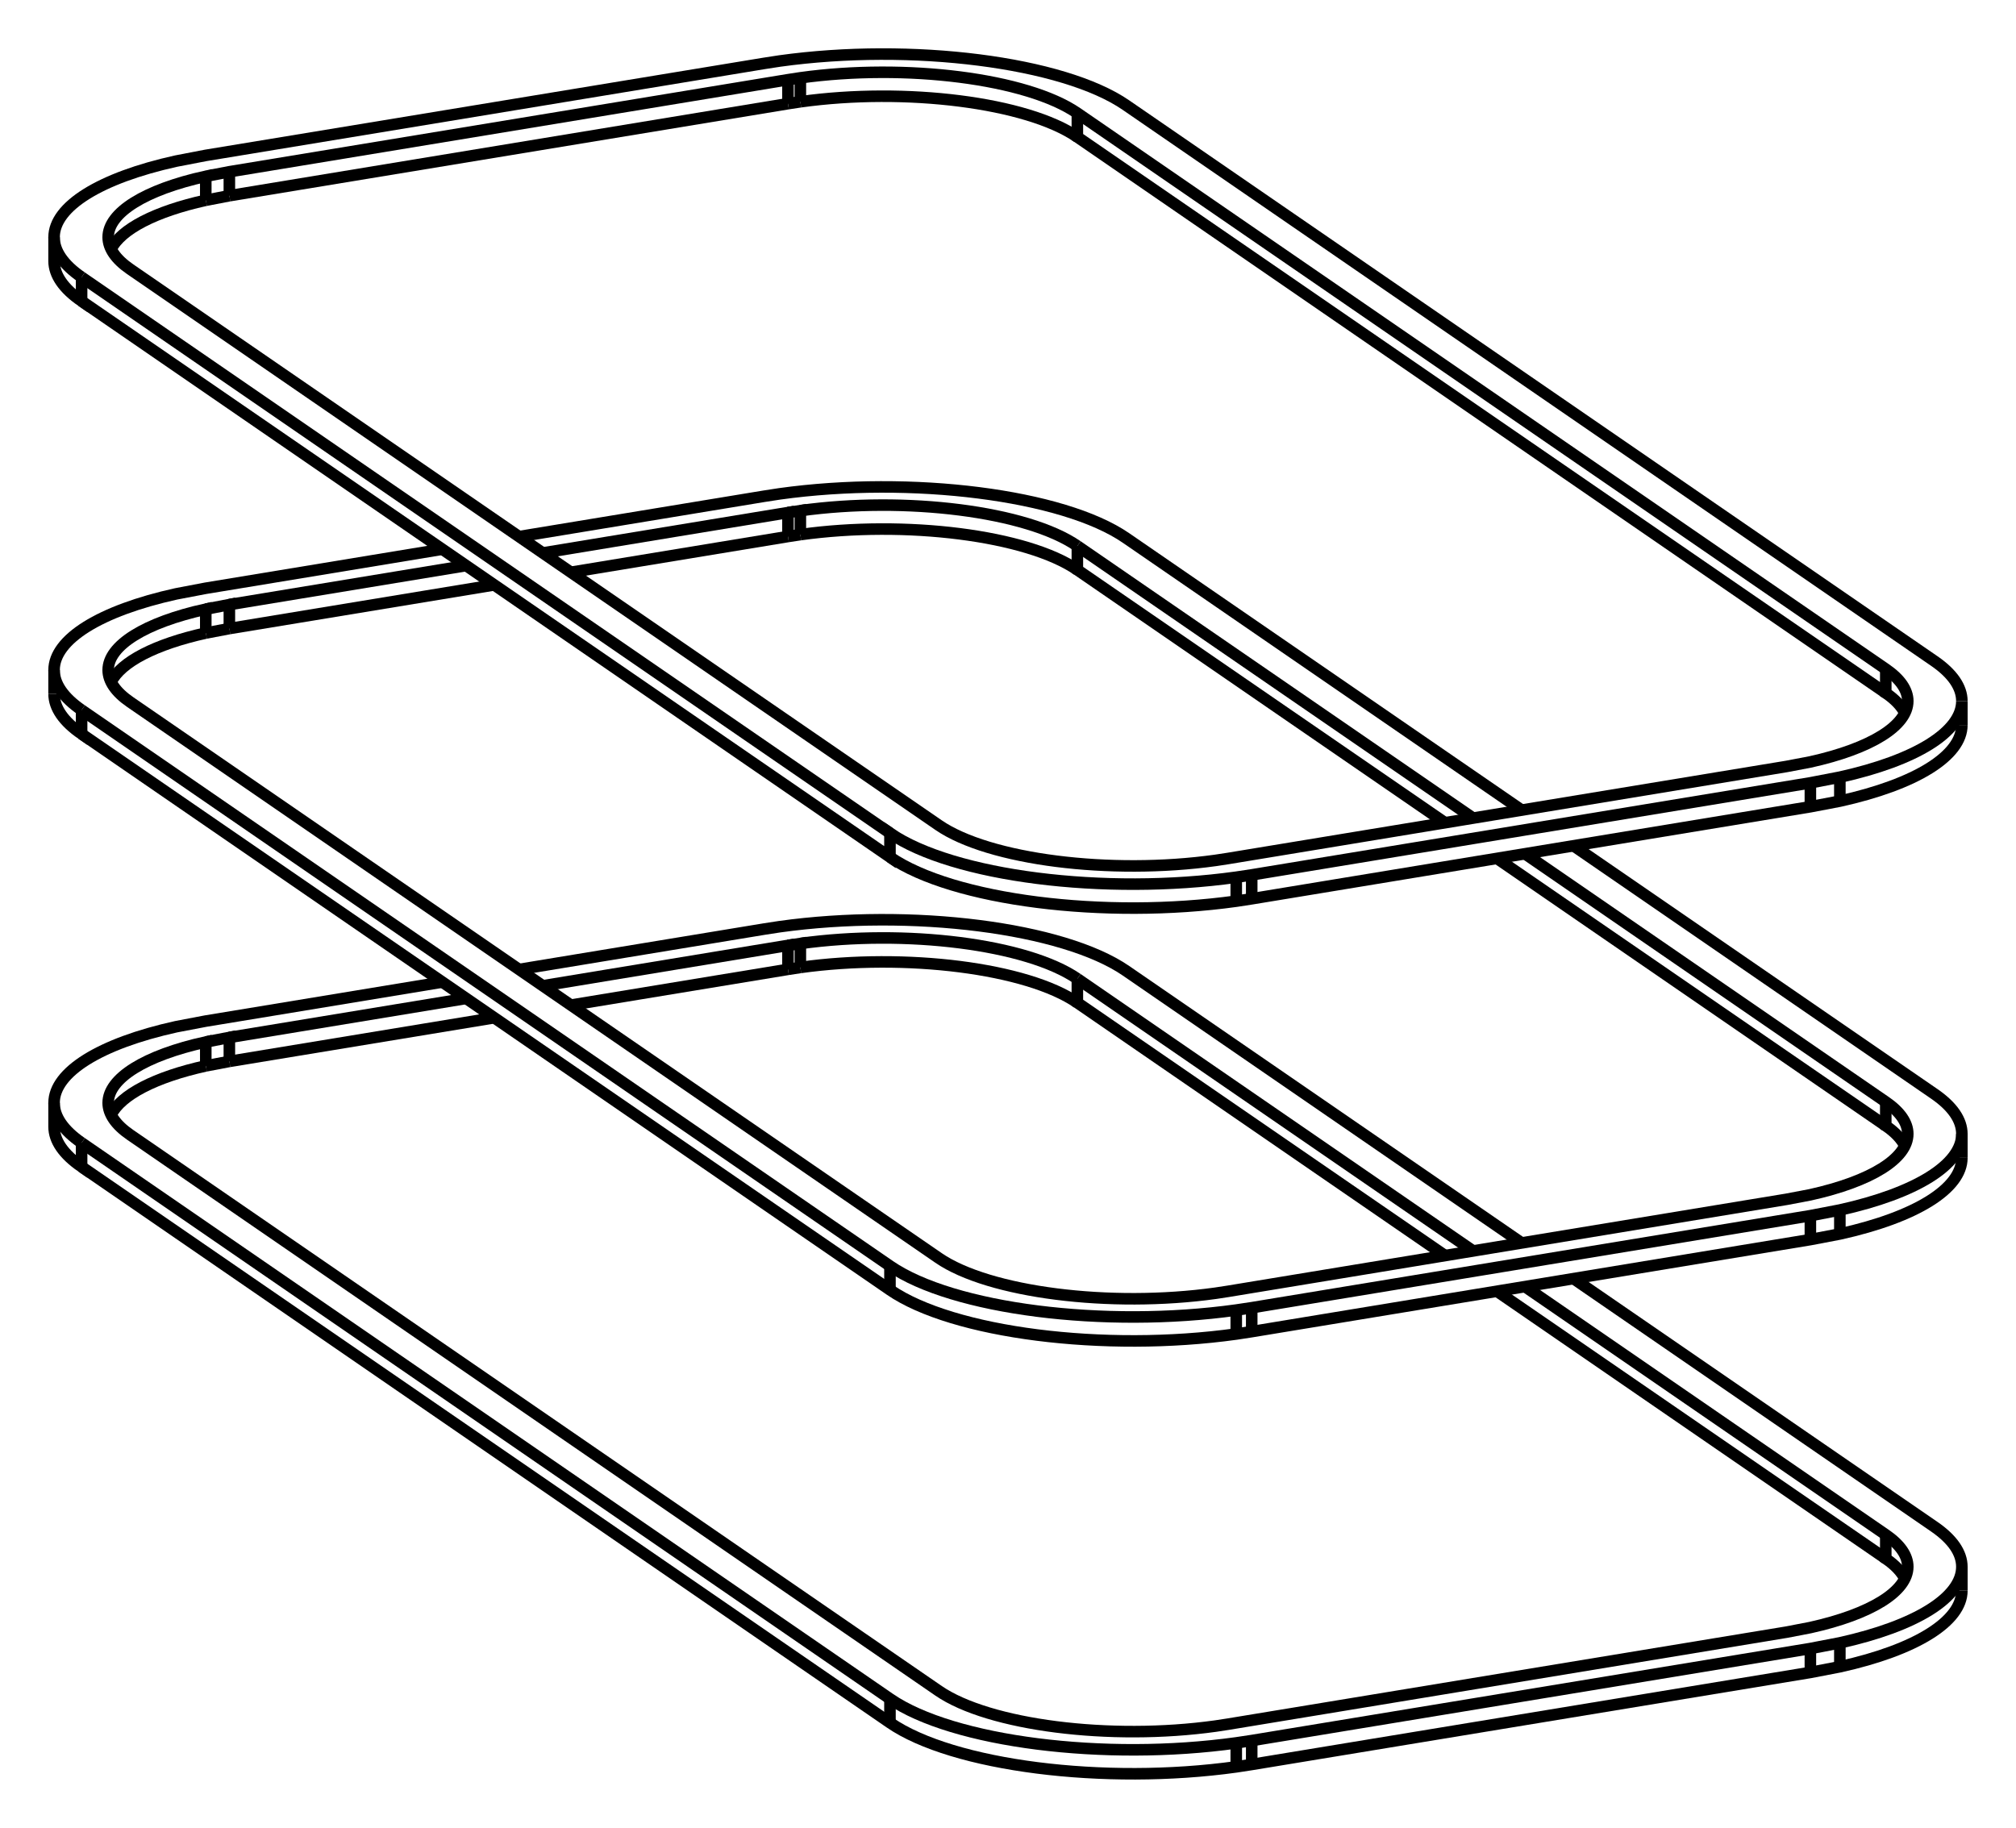
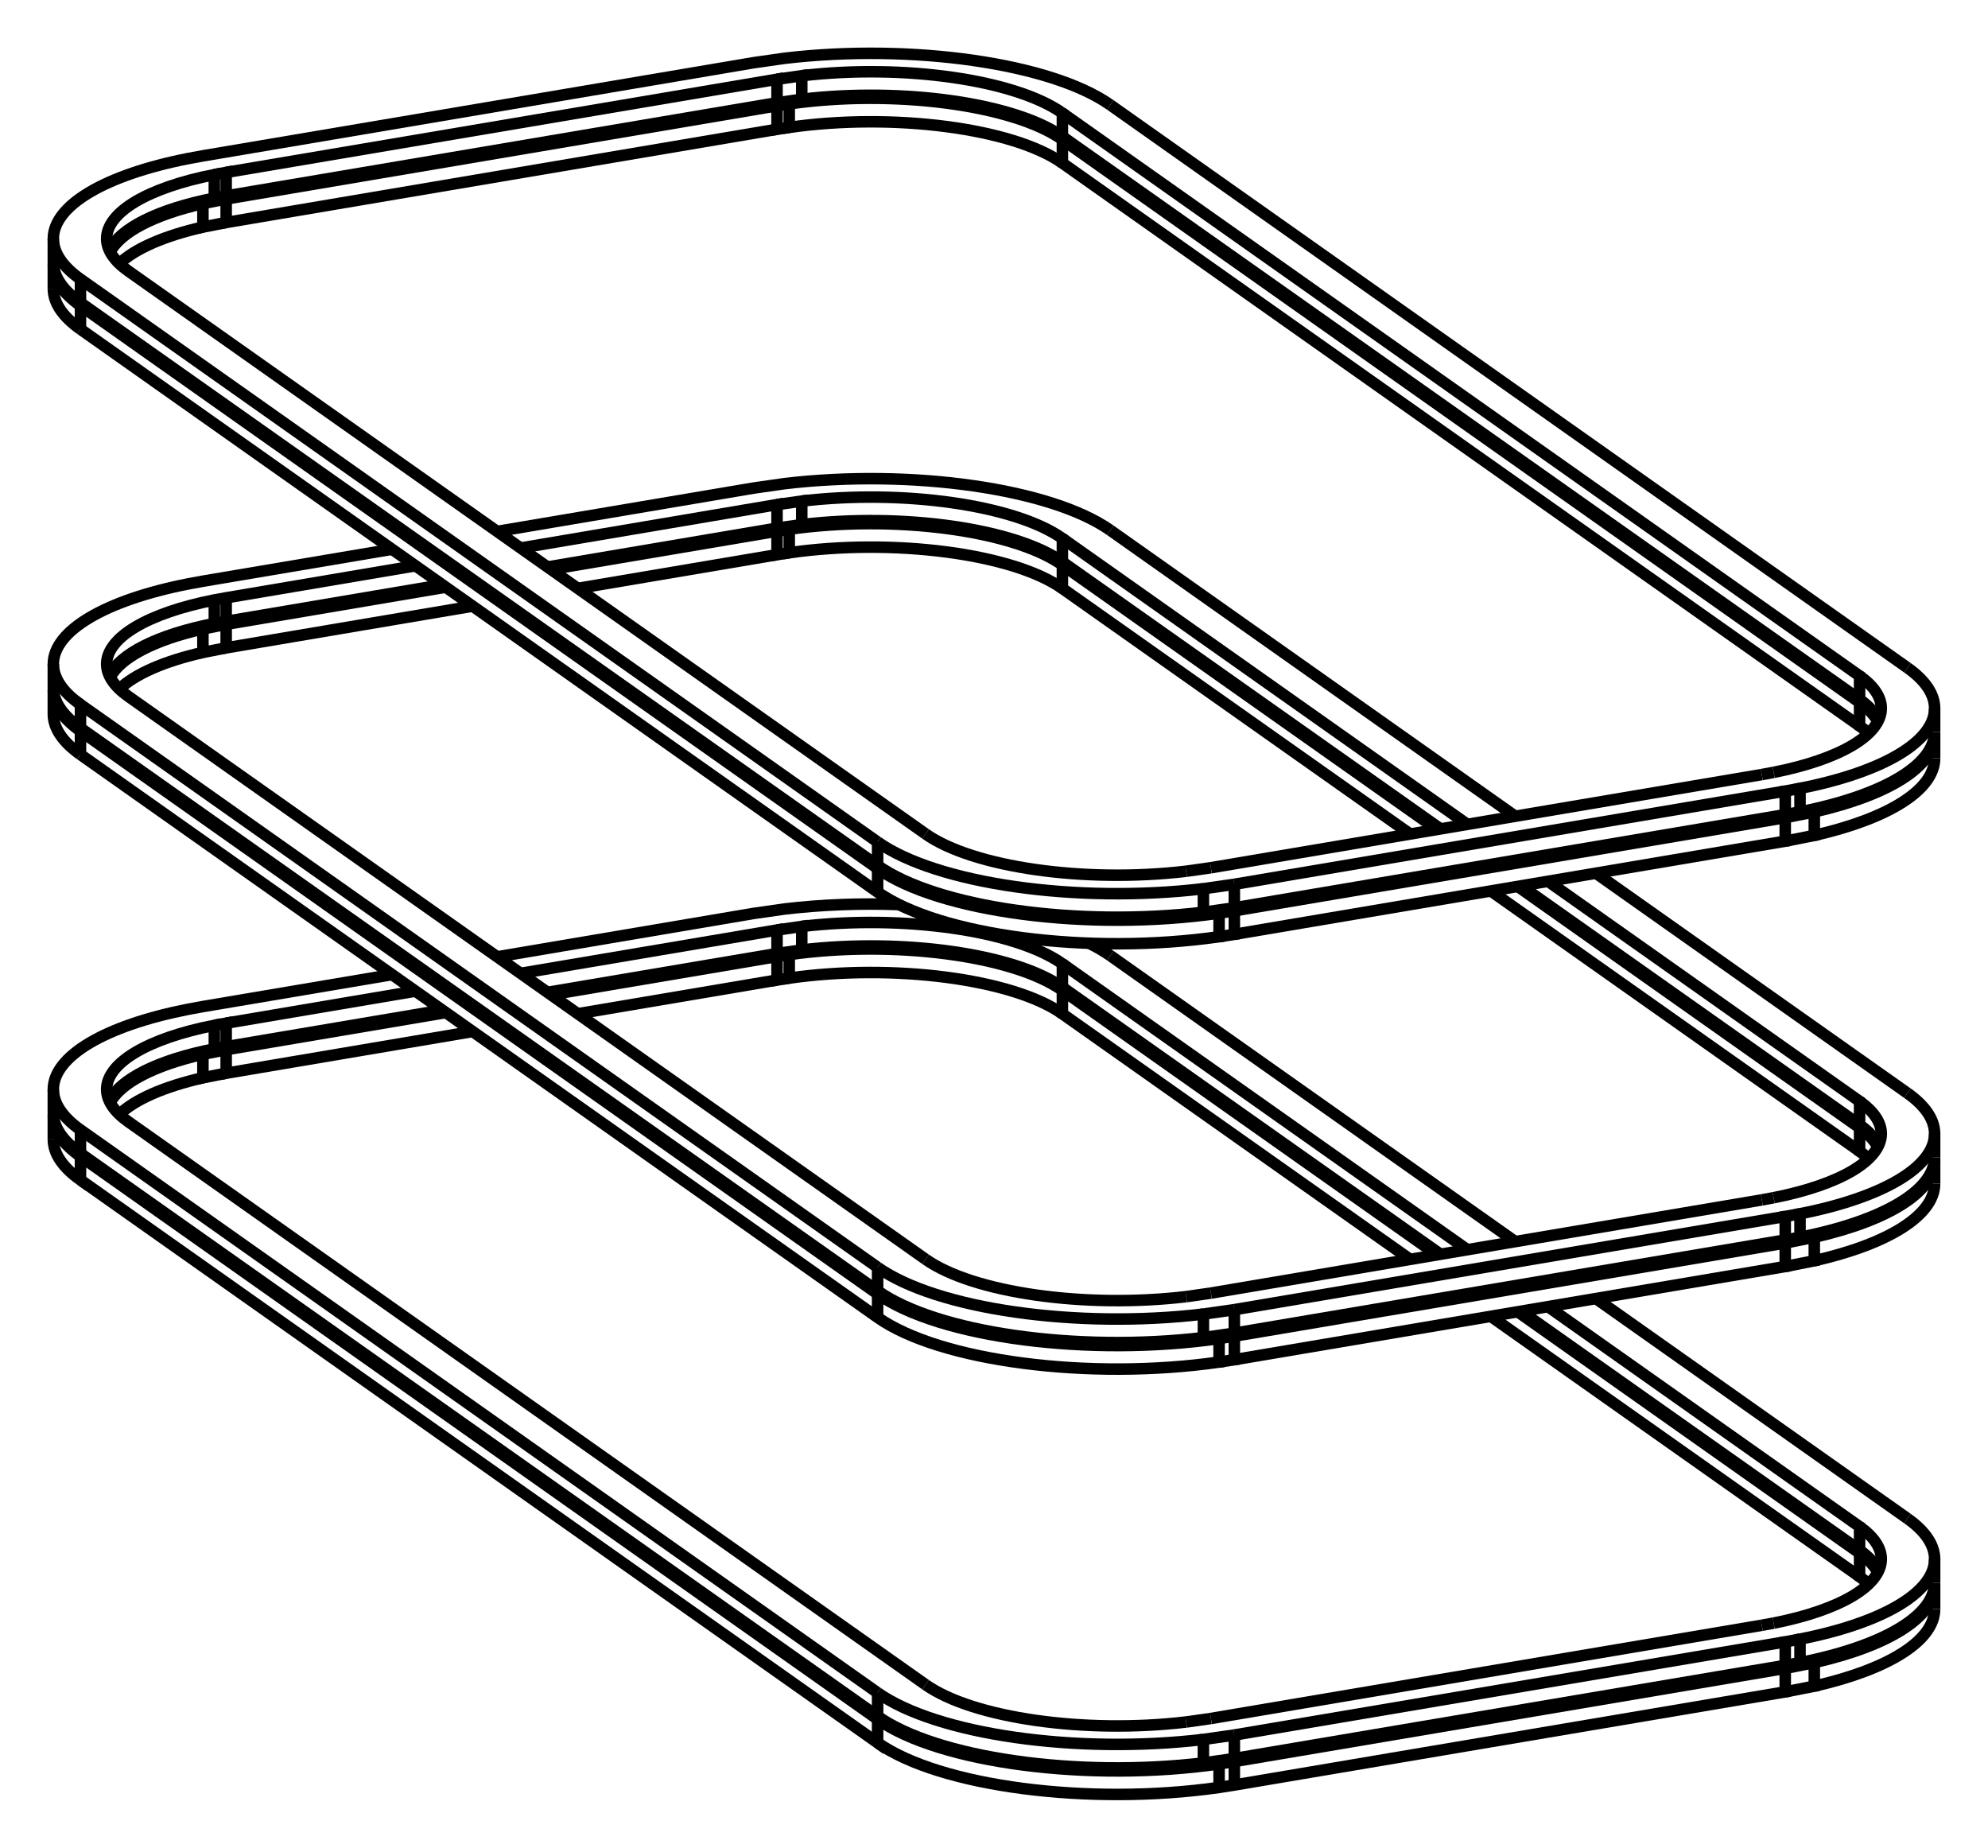
- <svg xmlns="http://www.w3.org/2000/svg" version="1.1" viewBox="-18.638 -16.9 37.277 33.799" fill="none" stroke="black" stroke-width="0.6%" vector-effect="non-scaling-stroke">
-   <path d="M -17.129 -3.328 L -2.182 6.952 A 5 1.683 180 0 0 4.221 7.768 L 4.507 7.724 L 14.837 6.022 L 15.382 5.918 A 5 1.683 180 0 0 17.638 4.51" />
-   <path d="M -17.129 -3.77 L -2.182 6.51 A 5 1.683 180 0 0 4.221 7.325 L 4.507 7.282 L 14.837 5.58 L 15.382 5.475 A 5 1.683 180 0 0 17.638 4.068 A 5 1.683 180 0 0 17.129 3.328 L 10.458 -1.26" />
-   <path d="M 4.221 7.768 L 4.221 7.325" />
-   <path d="M 4.507 7.724 L 4.507 7.282" />
-   <path d="M 14.837 6.022 L 14.837 5.58" />
-   <path d="M 15.382 5.918 L 15.382 5.475" />
-   <path d="M 9.499 -1.92 L 2.182 -6.952 A 5 1.683 180 0 0 -4.221 -7.768 L -4.507 -7.724 L -9.041 -6.977" />
-   <path d="M -10.458 -6.744 L -14.837 -6.022 L -15.382 -5.918 A 5 1.683 180 0 0 -17.638 -4.51 A 5 1.683 180 0 0 -17.129 -3.77" />
-   <path d="M -17.638 -4.068 A 5 1.683 180 0 0 -17.129 -3.328 L -17.129 -3.77" />
-   <path d="M -14.833 -5.194 L -14.833 -5.636 A 4 1.347 180 0 0 -16.638 -4.51 A 4 1.347 180 0 0 -16.231 -3.918 L -1.283 6.362 A 4 1.347 180 0 0 3.839 7.014 L 4.068 6.979 L 14.397 5.277 L 14.833 5.194 A 4 1.347 180 0 0 16.638 4.068 A 4 1.347 180 0 0 16.231 3.476 L 9.56 -1.112" />
-   <path d="M -14.833 -5.194 A 4 1.347 180 0 0 -16.584 -4.289" />
-   <path d="M -14.397 -5.277 L -14.397 -5.72 L -14.833 -5.636" />
-   <path d="M -14.397 -5.277 L -14.833 -5.194" />
-   <path d="M -4.068 -6.979 L -4.068 -7.422 L -8.601 -6.675" />
-   <path d="M -4.068 -6.979 L -8.082 -6.318" />
-   <path d="M -9.499 -6.084 L -14.397 -5.277" />
-   <path d="M -10.019 -6.441 L -14.397 -5.72" />
-   <path d="M -3.839 -7.014 L -3.839 -7.457 L -4.068 -7.422" />
-   <path d="M -3.839 -7.014 L -4.068 -6.979" />
-   <path d="M 1.283 -6.362 A 4 1.347 180 0 0 -3.839 -7.014" />
-   <path d="M 1.283 -6.804 A 4 1.347 180 0 0 -3.839 -7.457" />
-   <path d="M 16.231 3.918 L 9.041 -1.027" />
-   <path d="M 8.082 -1.686 L 1.283 -6.362 L 1.283 -6.804" />
-   <path d="M 8.601 -1.772 L 1.283 -6.804" />
-   <path d="M 16.584 4.289 A 4 1.347 180 0 0 16.231 3.918 L 16.231 3.476" />
-   <path d="M -17.129 4.676 L -2.182 14.956 A 5 1.683 180 0 0 4.221 15.772 L 4.507 15.728 L 14.837 14.026 L 15.382 13.921 A 5 1.683 180 0 0 17.638 12.514" />
-   <path d="M -17.129 4.233 L -2.182 14.514 A 5 1.683 180 0 0 4.221 15.329 L 4.507 15.286 L 14.837 13.584 L 15.382 13.479 A 5 1.683 180 0 0 17.638 12.072 L 17.638 12.514" />
-   <path d="M 4.221 15.772 L 4.221 15.329" />
-   <path d="M 4.507 15.728 L 4.507 15.286" />
-   <path d="M 14.837 14.026 L 14.837 13.584" />
-   <path d="M 15.382 13.921 L 15.382 13.479" />
-   <path d="M 17.638 12.072 A 5 1.683 180 0 0 17.129 11.332 L 10.458 6.744" />
-   <path d="M 9.499 6.084 L 2.182 1.051 A 5 1.683 180 0 0 -4.221 0.236 L -4.507 0.28 L -9.041 1.027" />
-   <path d="M -10.458 1.26 L -14.837 1.982 L -15.382 2.086 A 5 1.683 180 0 0 -17.638 3.493 L -17.638 3.936 A 5 1.683 180 0 0 -17.129 4.676 L -17.129 4.233" />
-   <path d="M -17.638 3.493 A 5 1.683 180 0 0 -17.129 4.233" />
-   <path d="M -14.833 2.81 L -14.833 2.368 A 4 1.347 180 0 0 -16.638 3.493 A 4 1.347 180 0 0 -16.231 4.085 L -1.283 14.366 A 4 1.347 180 0 0 3.839 15.018 L 4.068 14.983 L 14.397 13.281 L 14.833 13.197 A 4 1.347 180 0 0 16.638 12.072 A 4 1.347 180 0 0 16.231 11.48 L 9.56 6.892" />
-   <path d="M -14.833 2.81 A 4 1.347 180 0 0 -16.584 3.715" />
-   <path d="M -14.397 2.727 L -14.397 2.284 L -14.833 2.368" />
-   <path d="M -14.397 2.727 L -14.833 2.81" />
-   <path d="M -4.068 1.025 L -4.068 0.582 L -8.601 1.329" />
-   <path d="M -4.068 1.025 L -8.082 1.686" />
-   <path d="M -9.499 1.92 L -14.397 2.727" />
-   <path d="M -10.019 1.563 L -14.397 2.284" />
-   <path d="M -3.839 0.99 L -3.839 0.547 L -4.068 0.582" />
-   <path d="M -3.839 0.99 L -4.068 1.025" />
-   <path d="M 1.283 1.642 A 4 1.347 180 0 0 -3.839 0.99" />
-   <path d="M 1.283 1.199 A 4 1.347 180 0 0 -3.839 0.547" />
-   <path d="M 16.231 11.922 L 9.041 6.977" />
-   <path d="M 8.082 6.318 L 1.283 1.642 L 1.283 1.199" />
-   <path d="M 8.601 6.232 L 1.283 1.199" />
-   <path d="M 16.584 12.293 A 4 1.347 180 0 0 16.231 11.922 L 16.231 11.48" />
-   <path d="M -17.129 -11.332 L -2.182 -1.051 L -2.182 -1.494 A 5 1.683 180 0 0 4.221 -0.679 L 4.507 -0.722 L 14.837 -2.424 L 15.382 -2.529 A 5 1.683 180 0 0 17.638 -3.936 L 17.638 -3.493" />
-   <path d="M -17.129 -11.774 L -2.182 -1.494" />
-   <path d="M 4.221 -0.236 L 4.221 -0.679" />
-   <path d="M -2.182 -1.051 A 5 1.683 180 0 0 4.221 -0.236 L 4.507 -0.28 L 14.837 -1.982 L 15.382 -2.086 A 5 1.683 180 0 0 17.638 -3.493" />
-   <path d="M 4.507 -0.28 L 4.507 -0.722" />
-   <path d="M 14.837 -1.982 L 14.837 -2.424" />
-   <path d="M 15.382 -2.086 L 15.382 -2.529" />
-   <path d="M 17.638 -3.936 A 5 1.683 180 0 0 17.129 -4.676 L 2.182 -14.956 A 5 1.683 180 0 0 -4.221 -15.772 L -4.507 -15.728 L -14.837 -14.026 L -15.382 -13.921 A 5 1.683 180 0 0 -17.638 -12.514 L -17.638 -12.072 A 5 1.683 180 0 0 -17.129 -11.332 L -17.129 -11.774" />
-   <path d="M -17.638 -12.514 A 5 1.683 180 0 0 -17.129 -11.774" />
-   <path d="M -14.833 -13.197 L -14.833 -13.64 A 4 1.347 180 0 0 -16.638 -12.514 A 4 1.347 180 0 0 -16.231 -11.922 L -1.283 -1.642 A 4 1.347 180 0 0 3.839 -0.99 L 4.068 -1.025 L 14.397 -2.727 L 14.833 -2.81 A 4 1.347 180 0 0 16.638 -3.936 A 4 1.347 180 0 0 16.231 -4.528 L 1.283 -14.808 A 4 1.347 180 0 0 -3.839 -15.461 L -4.068 -15.426 L -14.397 -13.724 L -14.833 -13.64" />
-   <path d="M -14.833 -13.197 A 4 1.347 180 0 0 -16.584 -12.293" />
-   <path d="M -14.397 -13.281 L -14.397 -13.724" />
-   <path d="M -14.397 -13.281 L -14.833 -13.197" />
-   <path d="M -4.068 -14.983 L -4.068 -15.426" />
-   <path d="M -4.068 -14.983 L -14.397 -13.281" />
-   <path d="M -3.839 -15.018 L -3.839 -15.461" />
-   <path d="M -3.839 -15.018 L -4.068 -14.983" />
-   <path d="M 1.283 -14.366 A 4 1.347 180 0 0 -3.839 -15.018" />
-   <path d="M 16.231 -4.085 L 1.283 -14.366 L 1.283 -14.808" />
-   <path d="M 16.584 -3.715 A 4 1.347 180 0 0 16.231 -4.085 L 16.231 -4.528" />
-   <path d="M -2.182 6.952 L -2.182 6.51" />
-   <path d="M -2.182 14.956 L -2.182 14.514" />
-   <path d="M 17.638 4.068 L 17.638 4.51" />
-   <path d="M -17.638 -4.51 L -17.638 -4.068" />
+ <svg xmlns="http://www.w3.org/2000/svg" version="1.1" viewBox="-18.638 -17.324 37.277 34.649" fill="none" stroke="black" stroke-width="0.6%" vector-effect="non-scaling-stroke">
+   <path d="M -2.182 6.441 L -17.129 -4.113 L -17.129 -3.672 L -2.182 6.882" />
+   <path d="M -2.182 6.441 L -2.182 6.882" />
+   <path d="M -1.283 6.289 L -16.231 -4.265 A 4 1.382 360 0 1 -16.638 -4.873 A 4 1.382 360 0 1 -14.619 -6.074 L -14.397 -6.114 L -10.847 -6.715" />
+   <path d="M 3.604 6.99 A 4 1.382 360 0 1 -1.283 6.289" />
+   <path d="M 4.068 6.923 L 3.604 6.99" />
+   <path d="M 14.397 5.176 L 4.068 6.923" />
+   <path d="M 14.619 5.135 L 14.397 5.176" />
+   <path d="M 16.231 3.327 A 4 1.382 360 0 1 16.638 3.934 A 4 1.382 360 0 1 14.619 5.135" />
+   <path d="M 1.283 -7.228 L 8.877 -1.866" />
+   <path d="M 10.388 -0.799 L 16.231 3.327 L 16.231 3.768 A 4 1.382 360 0 1 16.587 4.155" />
+   <path d="M -3.604 -7.928 A 4 1.382 360 0 1 1.283 -7.228 L 1.283 -6.787" />
+   <path d="M -4.068 -7.862 L -3.604 -7.928 L -3.604 -7.487 A 4 1.382 360 0 1 1.283 -6.787" />
+   <path d="M -8.877 -7.048 L -4.068 -7.862 L -4.068 -7.421 L -3.604 -7.487" />
+   <path d="M 17.129 3.175 L 11.286 -0.951" />
+   <path d="M 9.775 -2.018 L 2.182 -7.38" />
+   <path d="M 17.129 3.175 A 5 1.728 360 0 1 17.638 3.934 A 5 1.728 360 0 1 15.114 5.436 L 15.114 5.877 L 14.837 5.927 L 4.507 7.675 L 3.927 7.758 A 5 1.728 360 0 1 -2.182 6.882" />
+   <path d="M 15.114 5.436 L 14.837 5.486 L 14.837 5.927" />
+   <path d="M 4.507 7.234 L 14.837 5.486" />
+   <path d="M 4.507 7.234 L 3.927 7.317 L 3.927 7.758" />
+   <path d="M 3.927 7.317 A 5 1.728 360 0 1 -2.182 6.441" />
+   <path d="M -17.129 -4.113 A 5 1.728 360 0 1 -17.638 -4.873 A 5 1.728 360 0 1 -15.114 -6.374 L -14.837 -6.425 L -11.286 -7.025" />
+   <path d="M -9.316 -7.359 L -4.507 -8.172 L -3.927 -8.255 A 5 1.728 360 0 1 2.182 -7.38" />
+   <path d="M 16.231 3.768 L 9.884 -0.714" />
+   <path d="M 8.373 -1.781 L 1.283 -6.787" />
+   <path d="M -14.397 -5.673 L -10.343 -6.359" />
+   <path d="M -8.373 -6.692 L -4.068 -7.421" />
+   <path d="M -14.619 -5.633 L -14.397 -5.673" />
+   <path d="M -16.587 -4.652 A 4 1.382 360 0 1 -14.619 -5.633" />
+   <path d="M 17.638 4.375 A 5 1.728 360 0 1 15.114 5.877" />
+   <path d="M -17.129 -3.672 A 5 1.728 360 0 1 -17.638 -4.432 L -17.638 -4.873" />
+   <path d="M 4.507 7.234 L 4.507 7.675" />
+   <path d="M -14.619 -6.074 L -14.619 -5.633" />
+   <path d="M -14.397 -6.114 L -14.397 -5.673" />
+   <path d="M -17.129 -3.175 L -2.182 7.38 A 5 1.728 180 0 0 4.221 8.217 L 4.221 7.776 L 4.507 7.731 L 14.837 5.984 L 15.382 5.876 A 5 1.728 180 0 0 17.638 4.432 A 5 1.728 180 0 0 17.638 4.403" />
+   <path d="M -17.129 -3.175 L -17.129 -3.616" />
+   <path d="M -2.182 6.939 L -17.129 -3.616" />
+   <path d="M -2.182 7.38 L -2.182 6.939 A 5 1.728 180 0 0 4.221 7.776" />
+   <path d="M -14.833 -5.09 A 4 1.382 180 0 0 -16.401 -4.403" />
+   <path d="M -14.397 -5.176 L -14.833 -5.09 L -14.833 -5.531 A 4 1.382 180 0 0 -16.573 -4.624" />
+   <path d="M -4.068 -6.923 L -7.804 -6.291" />
+   <path d="M -9.775 -5.958 L -14.397 -5.176 L -14.397 -5.617 L -14.833 -5.531" />
+   <path d="M -3.839 -6.959 L -4.068 -6.923 L -4.068 -7.364" />
+   <path d="M 1.283 -6.289 A 4 1.382 180 0 0 -3.839 -6.959 L -3.839 -7.4 L -4.068 -7.364" />
+   <path d="M 16.231 4.265 L 9.316 -0.618" />
+   <path d="M 7.804 -1.685 L 1.283 -6.289 L 1.283 -6.73 A 4 1.382 180 0 0 -3.839 -7.4" />
+   <path d="M 16.401 4.403 A 4 1.382 180 0 0 16.231 4.265 L 16.231 3.824" />
+   <path d="M -17.638 -3.934 A 5 1.728 180 0 0 -17.129 -3.175" />
+   <path d="M 4.221 8.217 L 4.507 8.172 L 4.507 7.731" />
+   <path d="M 4.507 8.172 L 14.837 6.425 L 14.837 5.984" />
+   <path d="M 14.837 6.425 L 15.382 6.317 L 15.382 5.876" />
+   <path d="M 15.382 6.317 A 5 1.728 180 0 0 17.638 4.873" />
+   <path d="M -17.638 -4.403 A 5 1.728 180 0 0 -17.638 -4.375 A 5 1.728 180 0 0 -17.129 -3.616" />
+   <path d="M -14.397 -5.617 L -10.279 -6.314" />
+   <path d="M -8.308 -6.647 L -4.068 -7.364" />
+   <path d="M 1.283 -6.73 L 8.308 -1.77" />
+   <path d="M 9.82 -0.703 L 16.231 3.824" />
+   <path d="M 16.573 4.183 A 4 1.382 180 0 0 16.231 3.824" />
+   <path d="M -2.182 14.418 L -17.129 3.863 A 5 1.728 360 0 1 -17.638 3.104 A 5 1.728 360 0 1 -15.114 1.602 L -14.837 1.551 L -11.286 0.951" />
+   <path d="M -2.182 14.418 L -2.182 14.859" />
+   <path d="M -17.129 4.304 L -2.182 14.859" />
+   <path d="M -17.129 3.863 L -17.129 4.304 A 5 1.728 360 0 1 -17.638 3.545 L -17.638 3.104" />
+   <path d="M -1.283 14.266 L -16.231 3.711 A 4 1.382 360 0 1 -16.638 3.104 A 4 1.382 360 0 1 -14.619 1.902 L -14.619 2.344 L -14.397 2.303 L -10.343 1.617" />
+   <path d="M 3.604 14.966 A 4 1.382 360 0 1 -1.283 14.266" />
+   <path d="M 4.068 14.9 L 3.604 14.966" />
+   <path d="M 14.397 13.152 L 4.068 14.9" />
+   <path d="M 14.619 13.112 L 14.397 13.152" />
+   <path d="M 16.231 11.303 A 4 1.382 360 0 1 16.638 11.91 A 4 1.382 360 0 1 14.619 13.112" />
+   <path d="M 1.283 0.748 L 8.877 6.11" />
+   <path d="M 10.388 7.177 L 16.231 11.303 L 16.231 11.744 A 4 1.382 360 0 1 16.587 12.131" />
+   <path d="M -3.604 0.048 A 4 1.382 360 0 1 1.283 0.748 L 1.283 1.189" />
+   <path d="M -4.068 0.115 L -3.604 0.048 L -3.604 0.489 A 4 1.382 360 0 1 1.283 1.189" />
+   <path d="M -14.397 1.862 L -10.847 1.261" />
+   <path d="M -8.877 0.928 L -4.068 0.115 L -4.068 0.556 L -3.604 0.489" />
+   <path d="M -14.619 1.902 L -14.397 1.862 L -14.397 2.303" />
+   <path d="M 17.129 11.151 L 11.286 7.025" />
+   <path d="M 9.775 5.958 L 2.182 0.596" />
+   <path d="M 17.129 11.151 A 5 1.728 360 0 1 17.638 11.91 A 5 1.728 360 0 1 15.114 13.412 L 15.114 13.853 L 14.837 13.904 L 4.507 15.651 L 3.927 15.734 A 5 1.728 360 0 1 -2.182 14.859" />
+   <path d="M 15.114 13.412 L 14.837 13.463 L 14.837 13.904" />
+   <path d="M 4.507 15.21 L 14.837 13.463" />
+   <path d="M 4.507 15.21 L 3.927 15.293 L 3.927 15.734" />
+   <path d="M 3.927 15.293 A 5 1.728 360 0 1 -2.182 14.418" />
+   <path d="M -9.316 0.618 L -4.507 -0.196 L -3.927 -0.279 A 5 1.728 360 0 1 -1.781 -0.362" />
+   <path d="M 1.781 0.362 A 5 1.728 360 0 1 2.182 0.596" />
+   <path d="M 16.231 11.744 L 9.884 7.263" />
+   <path d="M 8.373 6.195 L 1.283 1.189" />
+   <path d="M -8.373 1.284 L -4.068 0.556" />
+   <path d="M -16.587 3.324 A 4 1.382 360 0 1 -14.619 2.344" />
+   <path d="M 17.638 12.352 A 5 1.728 360 0 1 15.114 13.853" />
+   <path d="M 4.507 15.21 L 4.507 15.651" />
+   <path d="M 4.221 16.193 L 4.221 15.752 L 4.507 15.707 L 14.837 13.96 L 15.382 13.852 A 5 1.728 180 0 0 17.638 12.408 L 17.638 12.849" />
+   <path d="M -2.182 15.356 A 5 1.728 180 0 0 4.221 16.193 L 4.507 16.148 L 14.837 14.401 L 14.837 13.96" />
+   <path d="M -2.182 14.915 A 5 1.728 180 0 0 4.221 15.752" />
+   <path d="M -17.129 4.802 L -2.182 15.356 L -2.182 14.915 L -17.129 4.361" />
+   <path d="M 4.507 16.148 L 4.507 15.707" />
+   <path d="M -14.833 2.886 A 4 1.382 180 0 0 -16.401 3.573" />
+   <path d="M -14.397 2.8 L -14.833 2.886 L -14.833 2.445 A 4 1.382 180 0 0 -16.573 3.352" />
+   <path d="M -4.068 1.053 L -7.804 1.685" />
+   <path d="M -9.775 2.018 L -14.397 2.8 L -14.397 2.359 L -14.833 2.445" />
+   <path d="M -3.839 1.017 L -4.068 1.053 L -4.068 0.612" />
+   <path d="M 1.283 1.687 A 4 1.382 180 0 0 -3.839 1.017 L -3.839 0.576 L -4.068 0.612" />
+   <path d="M 16.231 12.241 L 9.316 7.359" />
+   <path d="M 7.804 6.291 L 1.283 1.687 L 1.283 1.246 A 4 1.382 180 0 0 -3.839 0.576" />
+   <path d="M 16.401 12.38 A 4 1.382 180 0 0 16.231 12.241 L 16.231 11.8" />
+   <path d="M 15.382 14.294 A 5 1.728 180 0 0 17.638 12.849" />
+   <path d="M -17.638 4.042 A 5 1.728 180 0 0 -17.129 4.802 L -17.129 4.361" />
+   <path d="M 14.837 14.401 L 15.382 14.294 L 15.382 13.852" />
+   <path d="M -14.397 2.359 L -10.279 1.663" />
+   <path d="M -8.308 1.329 L -4.068 0.612" />
+   <path d="M 1.283 1.246 L 8.308 6.206" />
+   <path d="M 9.82 7.273 L 16.231 11.8" />
+   <path d="M 16.573 12.159 A 4 1.382 180 0 0 16.231 11.8" />
+   <path d="M 17.638 12.408 A 5 1.728 180 0 0 17.638 12.38" />
+   <path d="M -17.638 3.573 A 5 1.728 180 0 0 -17.638 3.601 L -17.638 4.042" />
+   <path d="M -17.638 3.601 A 5 1.728 180 0 0 -17.129 4.361" />
+   <path d="M -2.182 -1.535 L -17.129 -12.089 A 5 1.728 360 0 1 -17.638 -12.849 A 5 1.728 360 0 1 -15.114 -14.35 L -14.837 -14.401 L -4.507 -16.148 L -3.927 -16.231 A 5 1.728 360 0 1 2.182 -15.356" />
+   <path d="M -2.182 -1.535 L -2.182 -1.094" />
+   <path d="M -17.129 -11.648 L -2.182 -1.094" />
+   <path d="M -17.129 -12.089 L -17.129 -11.648 A 5 1.728 360 0 1 -17.638 -12.408 L -17.638 -12.849" />
+   <path d="M -1.283 -1.687 L -16.231 -12.241 A 4 1.382 360 0 1 -16.638 -12.849 A 4 1.382 360 0 1 -14.619 -14.05 L -14.619 -13.609 L -14.397 -13.65 L -4.068 -15.397 L -3.604 -15.463 A 4 1.382 360 0 1 1.283 -14.763" />
+   <path d="M 3.604 -0.987 A 4 1.382 360 0 1 -1.283 -1.687" />
+   <path d="M 4.068 -1.053 L 3.604 -0.987" />
+   <path d="M 14.397 -2.8 L 4.068 -1.053" />
+   <path d="M 14.619 -2.841 L 14.397 -2.8" />
+   <path d="M 16.231 -4.65 A 4 1.382 360 0 1 16.638 -4.042 A 4 1.382 360 0 1 14.619 -2.841" />
+   <path d="M 1.283 -15.204 L 16.231 -4.65 L 16.231 -4.209 A 4 1.382 360 0 1 16.587 -3.821" />
+   <path d="M -3.604 -15.904 A 4 1.382 360 0 1 1.283 -15.204 L 1.283 -14.763" />
+   <path d="M -4.068 -15.838 L -3.604 -15.904 L -3.604 -15.463" />
+   <path d="M -14.397 -14.091 L -4.068 -15.838 L -4.068 -15.397" />
+   <path d="M -14.619 -14.05 L -14.397 -14.091 L -14.397 -13.65" />
+   <path d="M 17.129 -4.802 L 2.182 -15.356" />
+   <path d="M 17.129 -4.802 A 5 1.728 360 0 1 17.638 -4.042 A 5 1.728 360 0 1 15.114 -2.541 L 15.114 -2.1 L 14.837 -2.049 L 4.507 -0.301 L 3.927 -0.218 A 5 1.728 360 0 1 -2.182 -1.094" />
+   <path d="M 15.114 -2.541 L 14.837 -2.49 L 14.837 -2.049" />
+   <path d="M 4.507 -0.742 L 14.837 -2.49" />
+   <path d="M 4.507 -0.742 L 3.927 -0.659 L 3.927 -0.218" />
+   <path d="M 3.927 -0.659 A 5 1.728 360 0 1 -2.182 -1.535" />
+   <path d="M 16.231 -4.209 L 1.283 -14.763" />
+   <path d="M -16.587 -12.628 A 4 1.382 360 0 1 -14.619 -13.609" />
+   <path d="M 17.638 -3.601 A 5 1.728 360 0 1 15.114 -2.1" />
+   <path d="M 4.507 -0.742 L 4.507 -0.301" />
+   <path d="M -17.129 -11.151 L -2.182 -0.596 A 5 1.728 180 0 0 4.221 0.241 L 4.221 -0.201 L 4.507 -0.245 L 14.837 -1.992 L 15.382 -2.1 A 5 1.728 180 0 0 17.638 -3.545 L 17.638 -3.104" />
+   <path d="M -17.129 -11.151 L -17.129 -11.592" />
+   <path d="M -2.182 -1.038 L -17.129 -11.592" />
+   <path d="M -2.182 -0.596 L -2.182 -1.038 A 5 1.728 180 0 0 4.221 -0.201" />
+   <path d="M -14.833 -13.066 A 4 1.382 180 0 0 -16.401 -12.38" />
+   <path d="M -14.397 -13.152 L -14.833 -13.066 L -14.833 -13.507 A 4 1.382 180 0 0 -16.573 -12.6" />
+   <path d="M -4.068 -14.9 L -14.397 -13.152 L -14.397 -13.593 L -14.833 -13.507" />
+   <path d="M -3.839 -14.935 L -4.068 -14.9 L -4.068 -15.341" />
+   <path d="M 1.283 -14.266 A 4 1.382 180 0 0 -3.839 -14.935 L -3.839 -15.376 L -4.068 -15.341" />
+   <path d="M 16.231 -3.711 L 1.283 -14.266 L 1.283 -14.707 A 4 1.382 180 0 0 -3.839 -15.376" />
+   <path d="M 16.401 -3.573 A 4 1.382 180 0 0 16.231 -3.711 L 16.231 -4.152" />
+   <path d="M -17.638 -11.91 A 5 1.728 180 0 0 -17.129 -11.151" />
+   <path d="M 4.221 0.241 L 4.507 0.196 L 4.507 -0.245" />
+   <path d="M 4.507 0.196 L 14.837 -1.551 L 14.837 -1.992" />
+   <path d="M 14.837 -1.551 L 15.382 -1.659 L 15.382 -2.1" />
+   <path d="M 15.382 -1.659 A 5 1.728 180 0 0 17.638 -3.104" />
+   <path d="M -17.638 -12.38 A 5 1.728 180 0 0 -17.638 -12.352 L -17.638 -11.91" />
+   <path d="M -17.638 -12.352 A 5 1.728 180 0 0 -17.129 -11.592" />
+   <path d="M -14.397 -13.593 L -4.068 -15.341" />
+   <path d="M 1.283 -14.707 L 16.231 -4.152" />
+   <path d="M 16.573 -3.793 A 4 1.382 180 0 0 16.231 -4.152" />
+   <path d="M 17.638 -3.545 A 5 1.728 180 0 0 17.638 -3.573" />
+   <path d="M 17.638 4.375 L 17.638 3.934" />
+   <path d="M -17.638 -4.375 L -17.638 -3.934" />
+   <path d="M 17.638 4.432 L 17.638 4.873" />
+   <path d="M 17.638 12.352 L 17.638 11.91" />
+   <path d="M 17.638 -3.601 L 17.638 -4.042" />
</svg>
